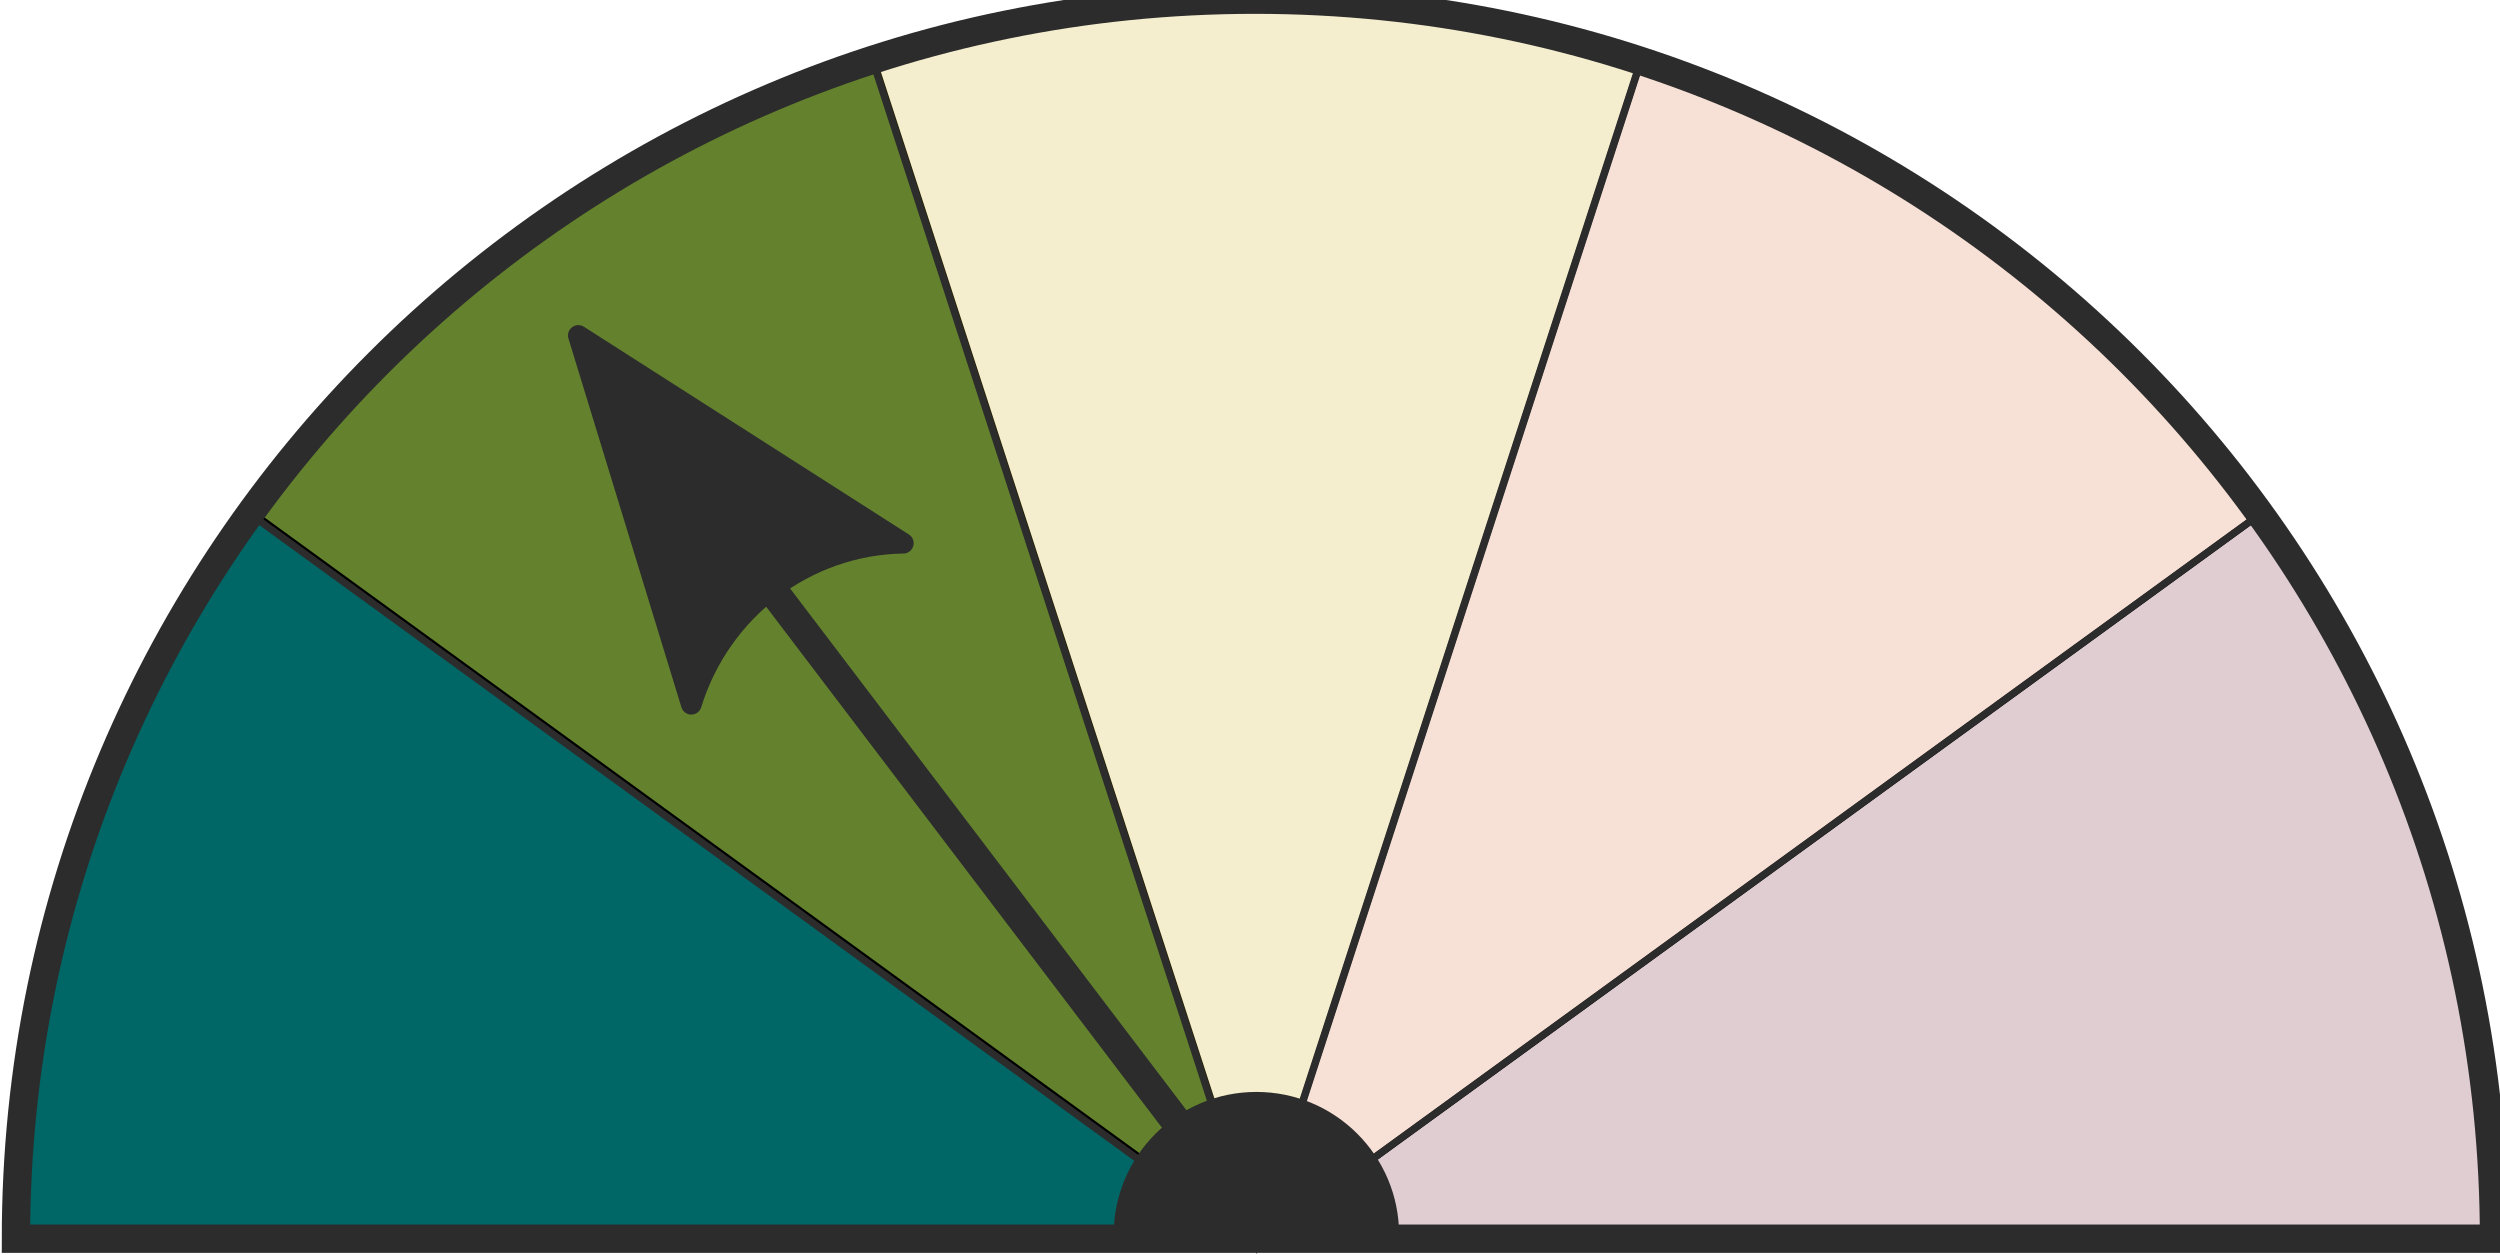
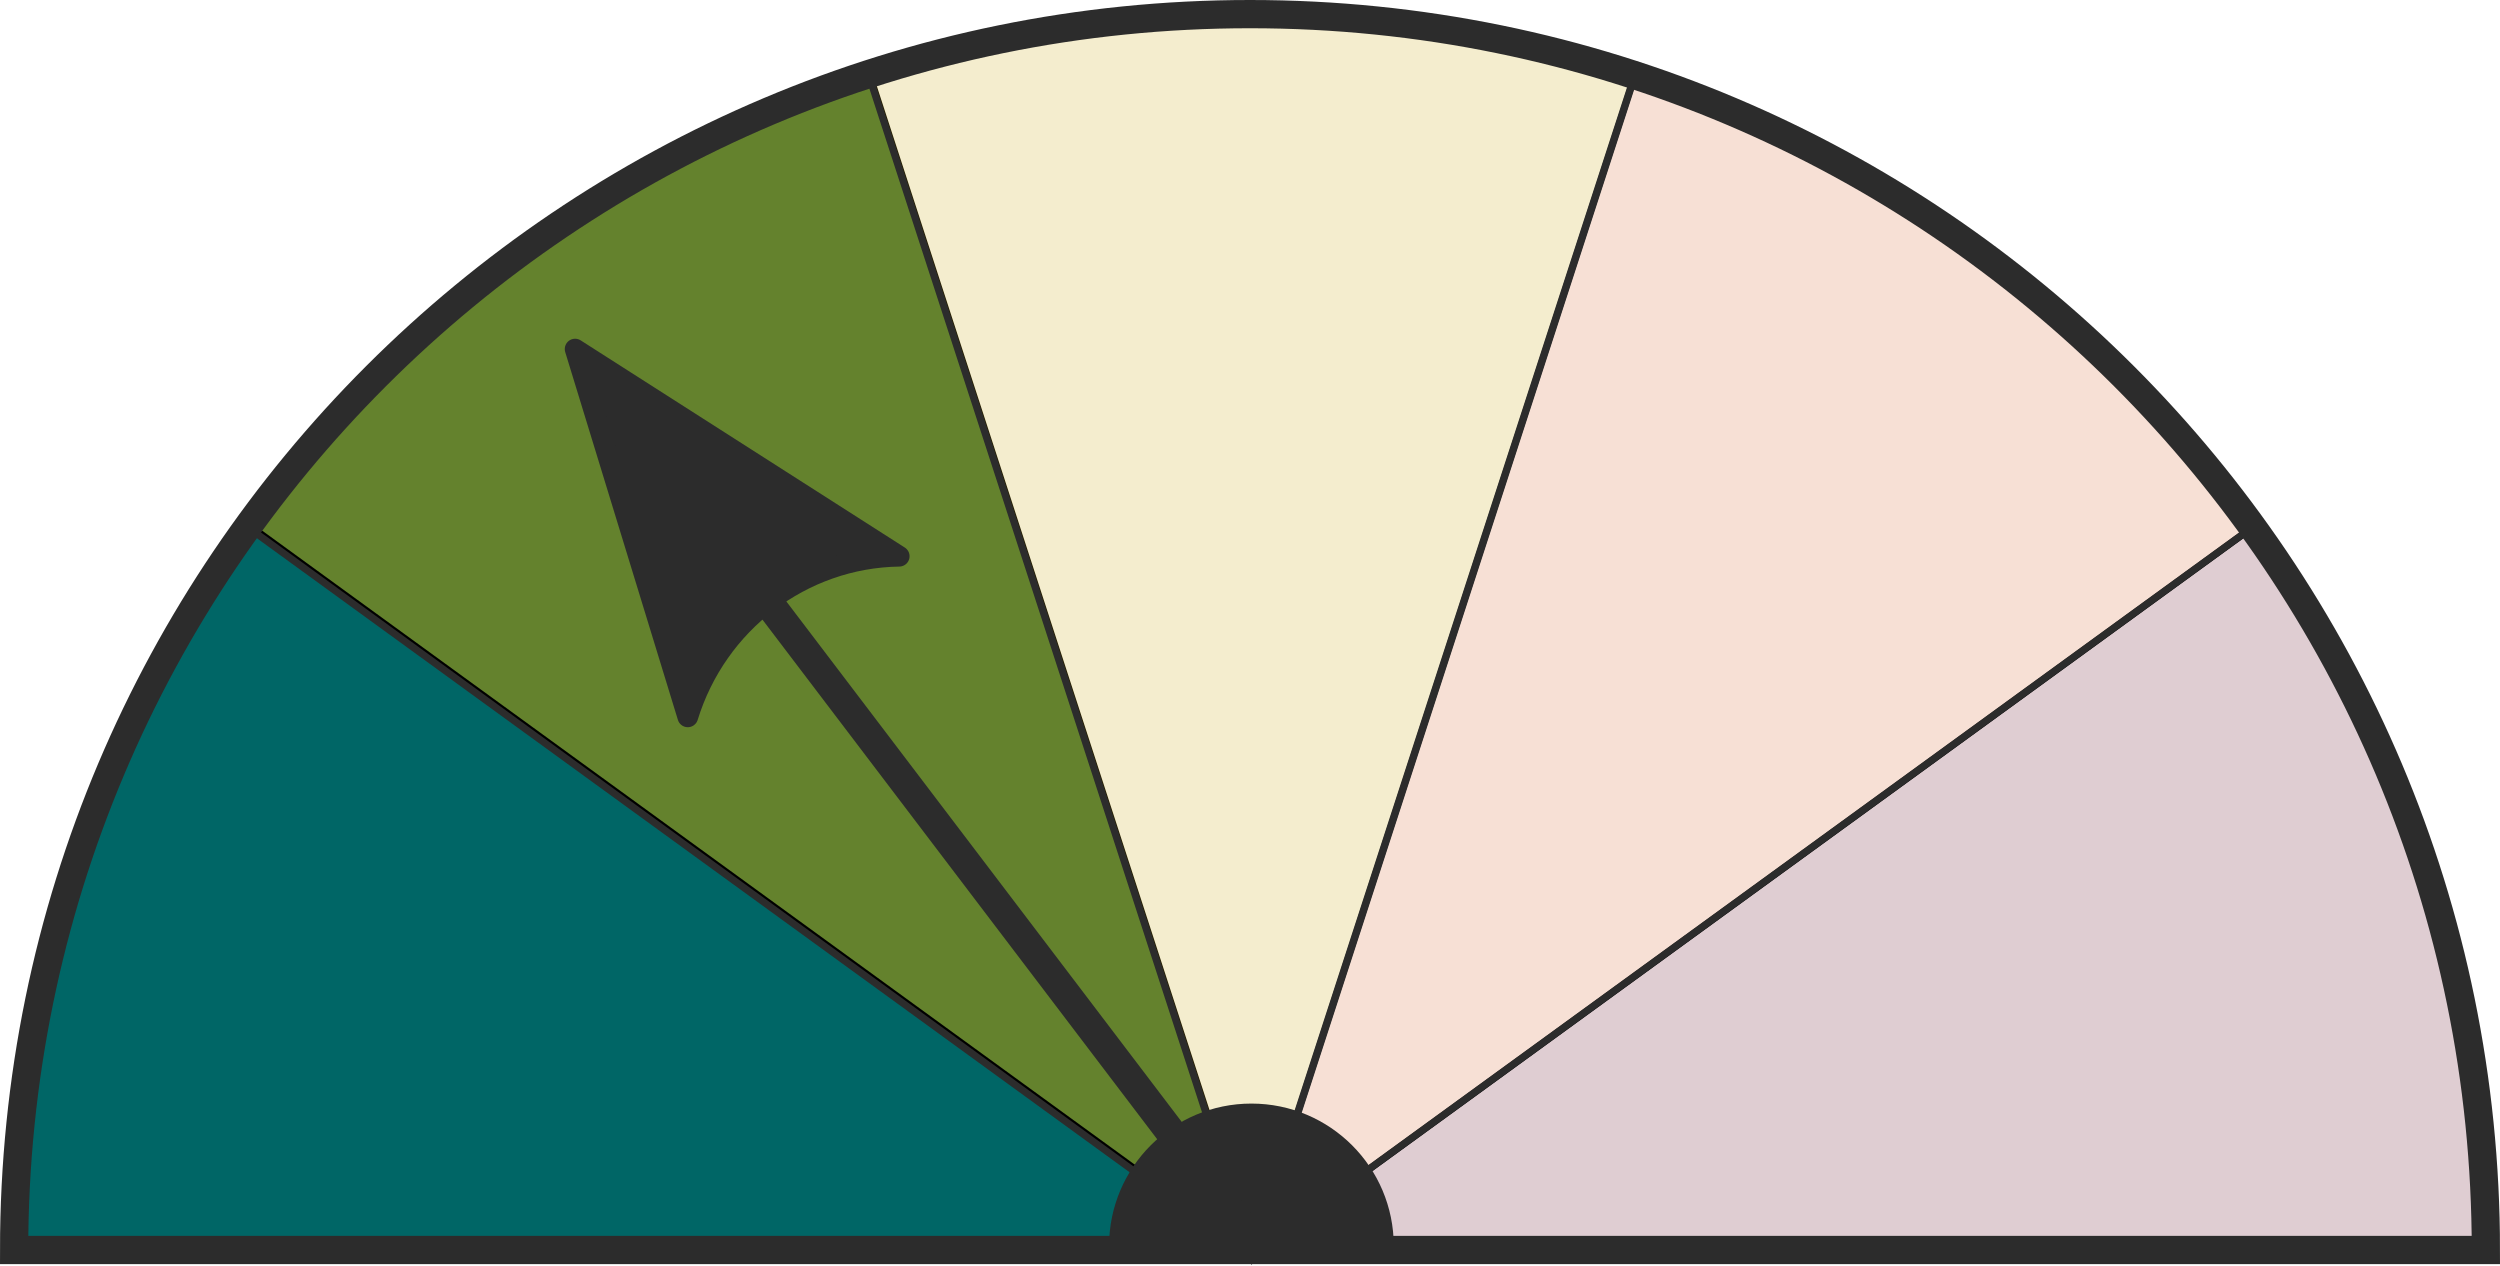
- <svg xmlns="http://www.w3.org/2000/svg" width="99.651mm" height="49.987mm" viewBox="0 0 353.094 177.118" id="svg4816" version="1.1">
+ <svg xmlns="http://www.w3.org/2000/svg" width="99.907mm" height="50.564mm" viewBox="0 0 354 179.164" id="svg4816" version="1.1">
  <defs id="defs4818">
-     <marker orient="auto" refY="0.0" refX="0.0" id="Arrow2Lend" style="overflow:visible;">
-       <path id="path4169" style="fill-rule:evenodd;stroke-width:0.625;stroke-linejoin:round;stroke:#2c2c2c;stroke-opacity:1;fill:#2c2c2c;fill-opacity:1" d="M 8.719,4.034 L -2.207,0.016 L 8.719,-4.002 C 6.973,-1.63 6.983,1.616 8.719,4.034 z " transform="scale(1.1) rotate(180) translate(1,0)" />
-     </marker>
-     <marker orient="auto" refY="0.0" refX="0.0" id="marker5064" style="overflow:visible;">
-       <path id="path5066" d="M 0.0,0.0 L 5.0,-5.0 L -12.5,0.0 L 5.0,5.0 L 0.0,0.0 z " style="fill-rule:evenodd;stroke:#2c2c2c;stroke-width:1pt;stroke-opacity:1;fill:#2c2c2c;fill-opacity:1" transform="scale(0.8) rotate(180) translate(12.5,0)" />
-     </marker>
-     <marker orient="auto" refY="0.0" refX="0.0" id="Arrow1Lend" style="overflow:visible;">
-       <path id="path4151" d="M 0.0,0.0 L 5.0,-5.0 L -12.5,0.0 L 5.0,5.0 L 0.0,0.0 z " style="fill-rule:evenodd;stroke:#2c2c2c;stroke-width:1pt;stroke-opacity:1;fill:#2c2c2c;fill-opacity:1" transform="scale(0.8) rotate(180) translate(12.5,0)" />
+     <marker orient="auto" refY="0" refX="0" id="Arrow2Lend" style="overflow:visible">
+       <path id="path4169" style="fill:#2c2c2c;fill-opacity:1;fill-rule:evenodd;stroke:#2c2c2c;stroke-width:0.625;stroke-linejoin:round;stroke-opacity:1" d="M 8.719,4.034 -2.207,0.016 8.719,-4.002 c -1.745,2.372 -1.735,5.617 -6e-7,8.035 z" transform="matrix(-1.1,0,0,-1.1,-1.1,0)" />
    </marker>
  </defs>
-   <g id="layer1" transform="translate(-104.8273,-247.6259)">
+   <g id="layer1" transform="translate(-105.0769,-245.5798)">
    <path style="fill:#5e001d;fill-opacity:0.196;stroke:#000000;stroke-width:1;stroke-miterlimit:4;stroke-dasharray:none" id="path5274" d="m 423.999,320.281 a 175,175 0 0 1 33.422,102.862 l -175,0 z" />
    <path d="m 140.9,320.392 a 175,175 0 0 1 87.5,-63.572 l 54.078,166.435 z" id="path5984" style="fill:#64822d;fill-opacity:1;stroke:#000000;stroke-width:1;stroke-linejoin:miter;stroke-miterlimit:4;stroke-dasharray:none" />
    <path style="fill:#006666;fill-opacity:1;stroke:#2c2c2c;stroke-width:1;stroke-miterlimit:4;stroke-dasharray:none;stroke-opacity:1" id="path5986" d="M 107.193,423.43 A 175,175 0 0 1 140.615,320.568 L 282.193,423.43 Z" />
    <path style="fill:#d7642d;fill-opacity:0.196;stroke:#2c2c2c;stroke-width:1;stroke-miterlimit:4;stroke-dasharray:none;stroke-opacity:1" id="path5992" d="m 336.458,256.701 a 175,175 0 0 1 87.5,63.572 L 282.38,423.136 Z" />
    <path d="m 228.24,256.691 a 175,175 0 0 1 108.156,0 l -54.078,166.435 z" id="path5994" style="fill:#c8a30a;fill-opacity:0.196;stroke:#2c2c2c;stroke-width:1;stroke-miterlimit:4;stroke-dasharray:none;stroke-opacity:1" />
    <path d="m 107.077,422.58 a 175,175 0 0 1 175,-175 175,175 0 0 1 175,175 l -175,0 z" id="path5990" style="fill:#000000;fill-opacity:0;stroke:#2c2c2c;stroke-width:4;stroke-miterlimit:4;stroke-dasharray:none;stroke-opacity:1" />
    <path style="fill:#2c2c2c;fill-opacity:1;stroke:#2c2c2c;stroke-width:4;stroke-linejoin:miter;stroke-miterlimit:4;stroke-dasharray:none;stroke-opacity:1" id="path4870" d="m 264.122,422.003 a 18.156,18.156 0 0 1 18.156,-18.156 18.156,18.156 0 0 1 18.156,18.156 l -18.156,0 z" />
    <path style="fill:none;fill-rule:evenodd;stroke:#2c2c2c;stroke-width:4.254;stroke-linecap:butt;stroke-linejoin:miter;stroke-miterlimit:4;stroke-dasharray:none;stroke-opacity:1;marker-end:url(#Arrow2Lend)" d="M 283.245,422.22 C 189.986,299.458 189.986,299.458 189.986,299.458" id="path4502" />
  </g>
</svg>
